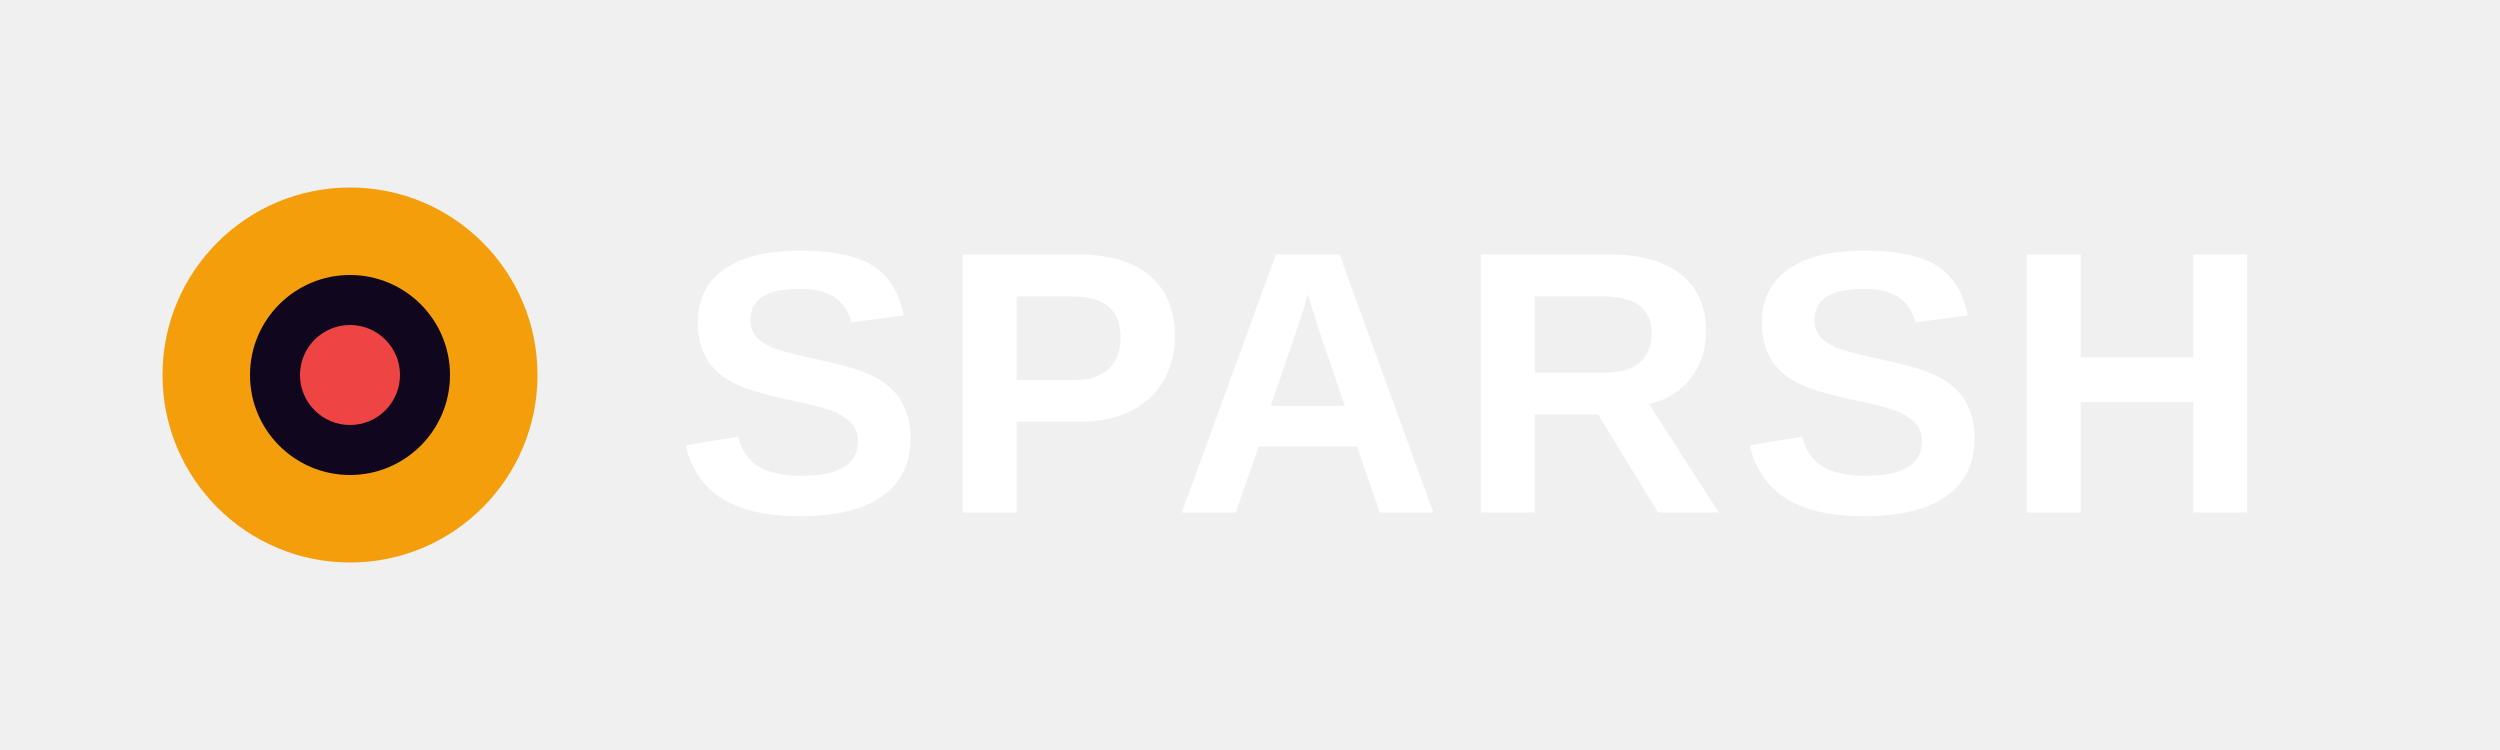
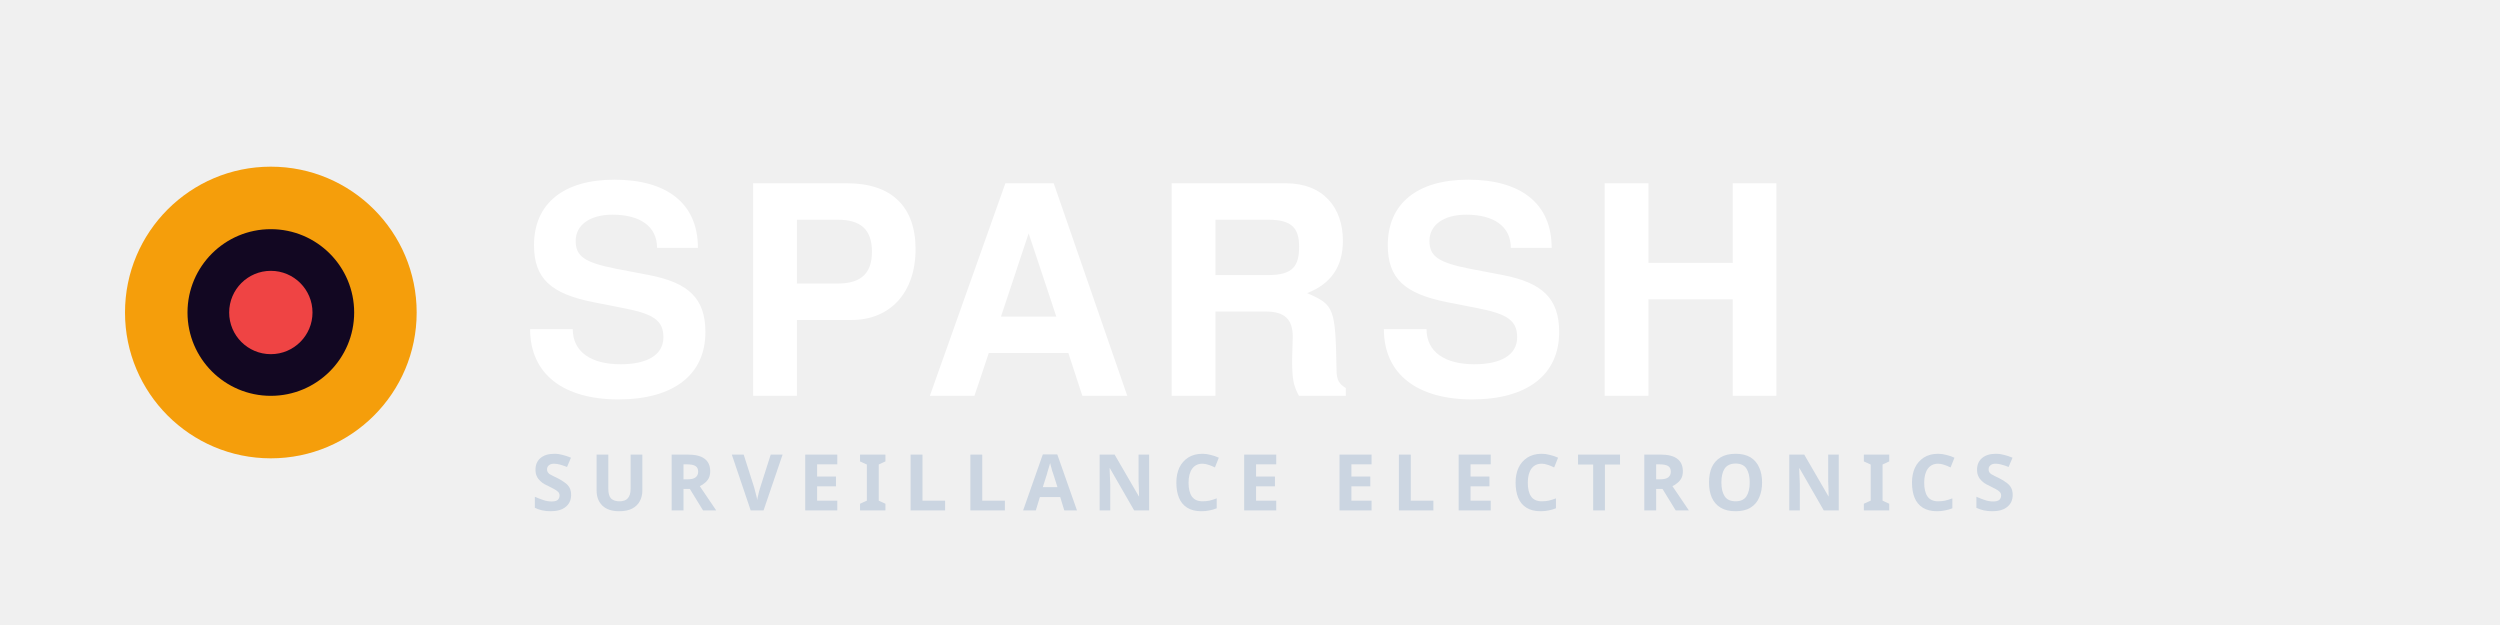
- <svg xmlns="http://www.w3.org/2000/svg" viewBox="0 0 200 60" fill="none">
-   <circle cx="28" cy="30" r="15" fill="#f59e0b" />
-   <circle cx="28" cy="30" r="8" fill="#10061e" />
-   <circle cx="28" cy="30" r="4" fill="#ef4444" />
-   <text x="54" y="41" font-family="Arial, sans-serif" font-weight="900" font-size="30" fill="#ffffff" letter-spacing="1">SPARSH</text>
+ <svg xmlns="http://www.w3.org/2000/svg" viewBox="0 0 240 60" fill="none">
+   <g transform="translate(10, 14)">
+     <circle cx="16" cy="16" r="14" fill="#F59E0B" />
+     <circle cx="16" cy="16" r="8" fill="#120722" />
+     <circle cx="16" cy="16" r="4" fill="#EF4444" />
+   </g>
+   <text x="50" y="38" font-family="'Helvetica Neue', 'Arial Black', sans-serif" font-weight="900" font-size="28" fill="#FFFFFF" letter-spacing="1.5">SPARSH</text>
+   <text x="51" y="49" font-family="'Outfit', sans-serif" font-weight="700" font-size="7.5" fill="#cbd5e1" letter-spacing="1.5">SURVEILLANCE ELECTRONICS</text>
</svg>
